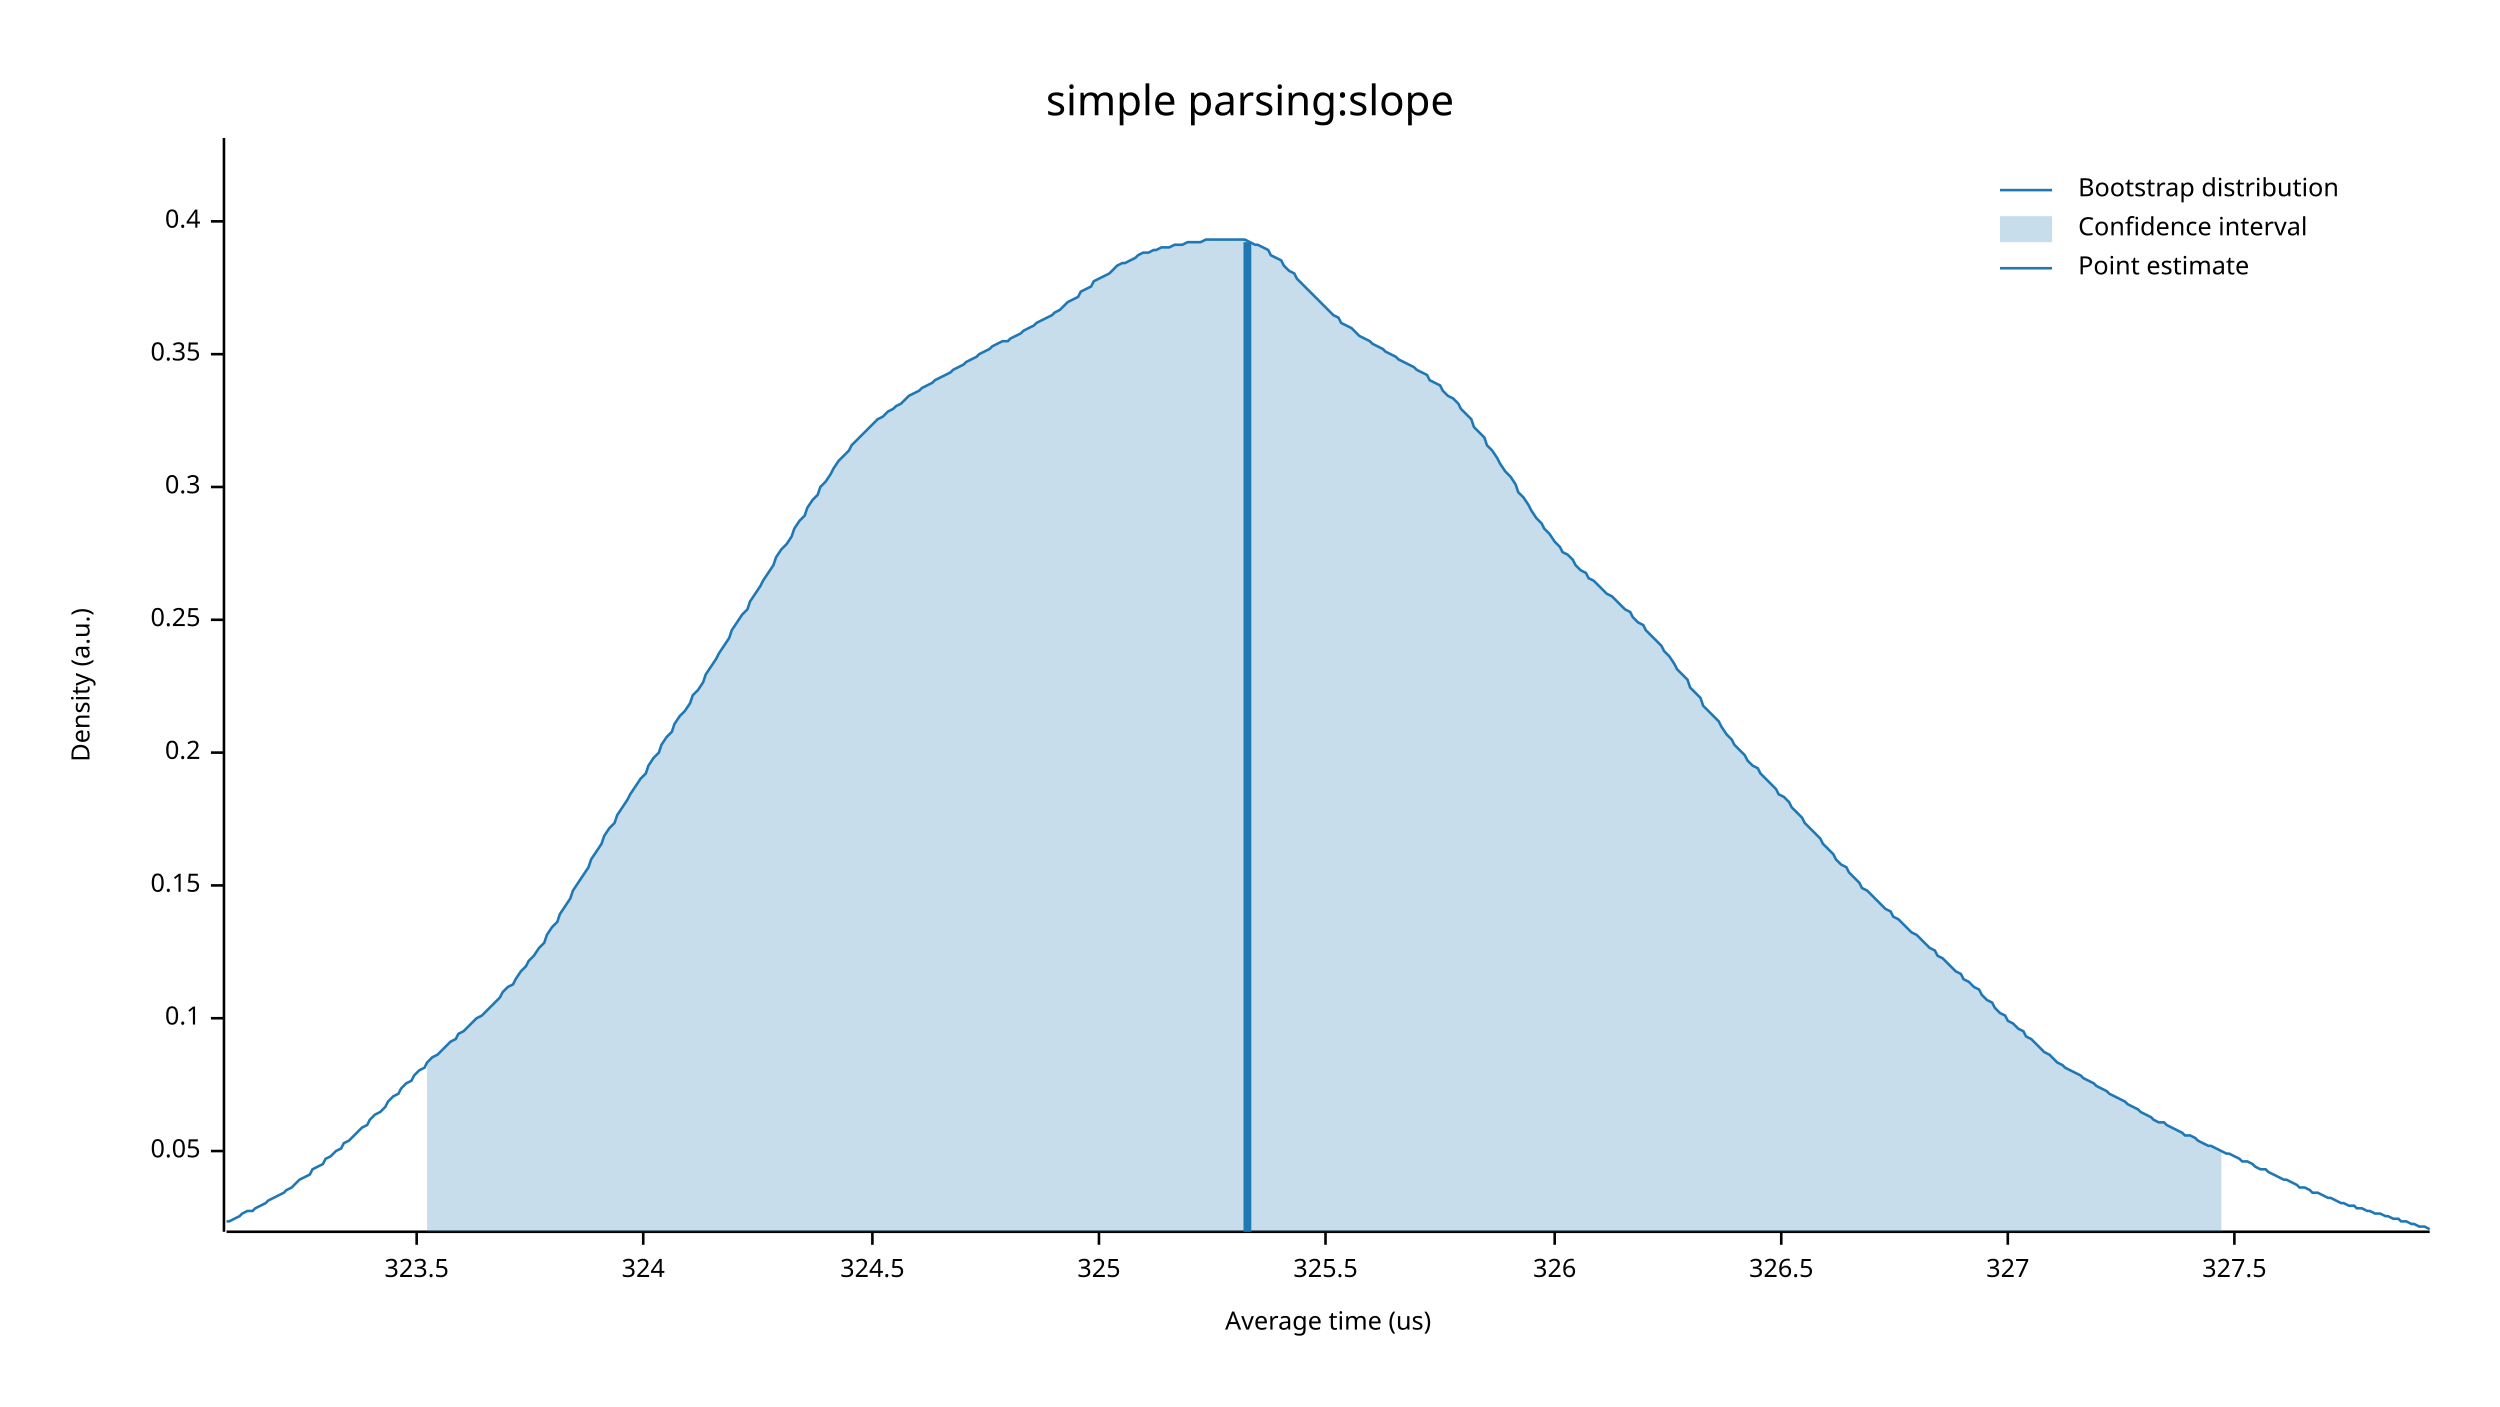
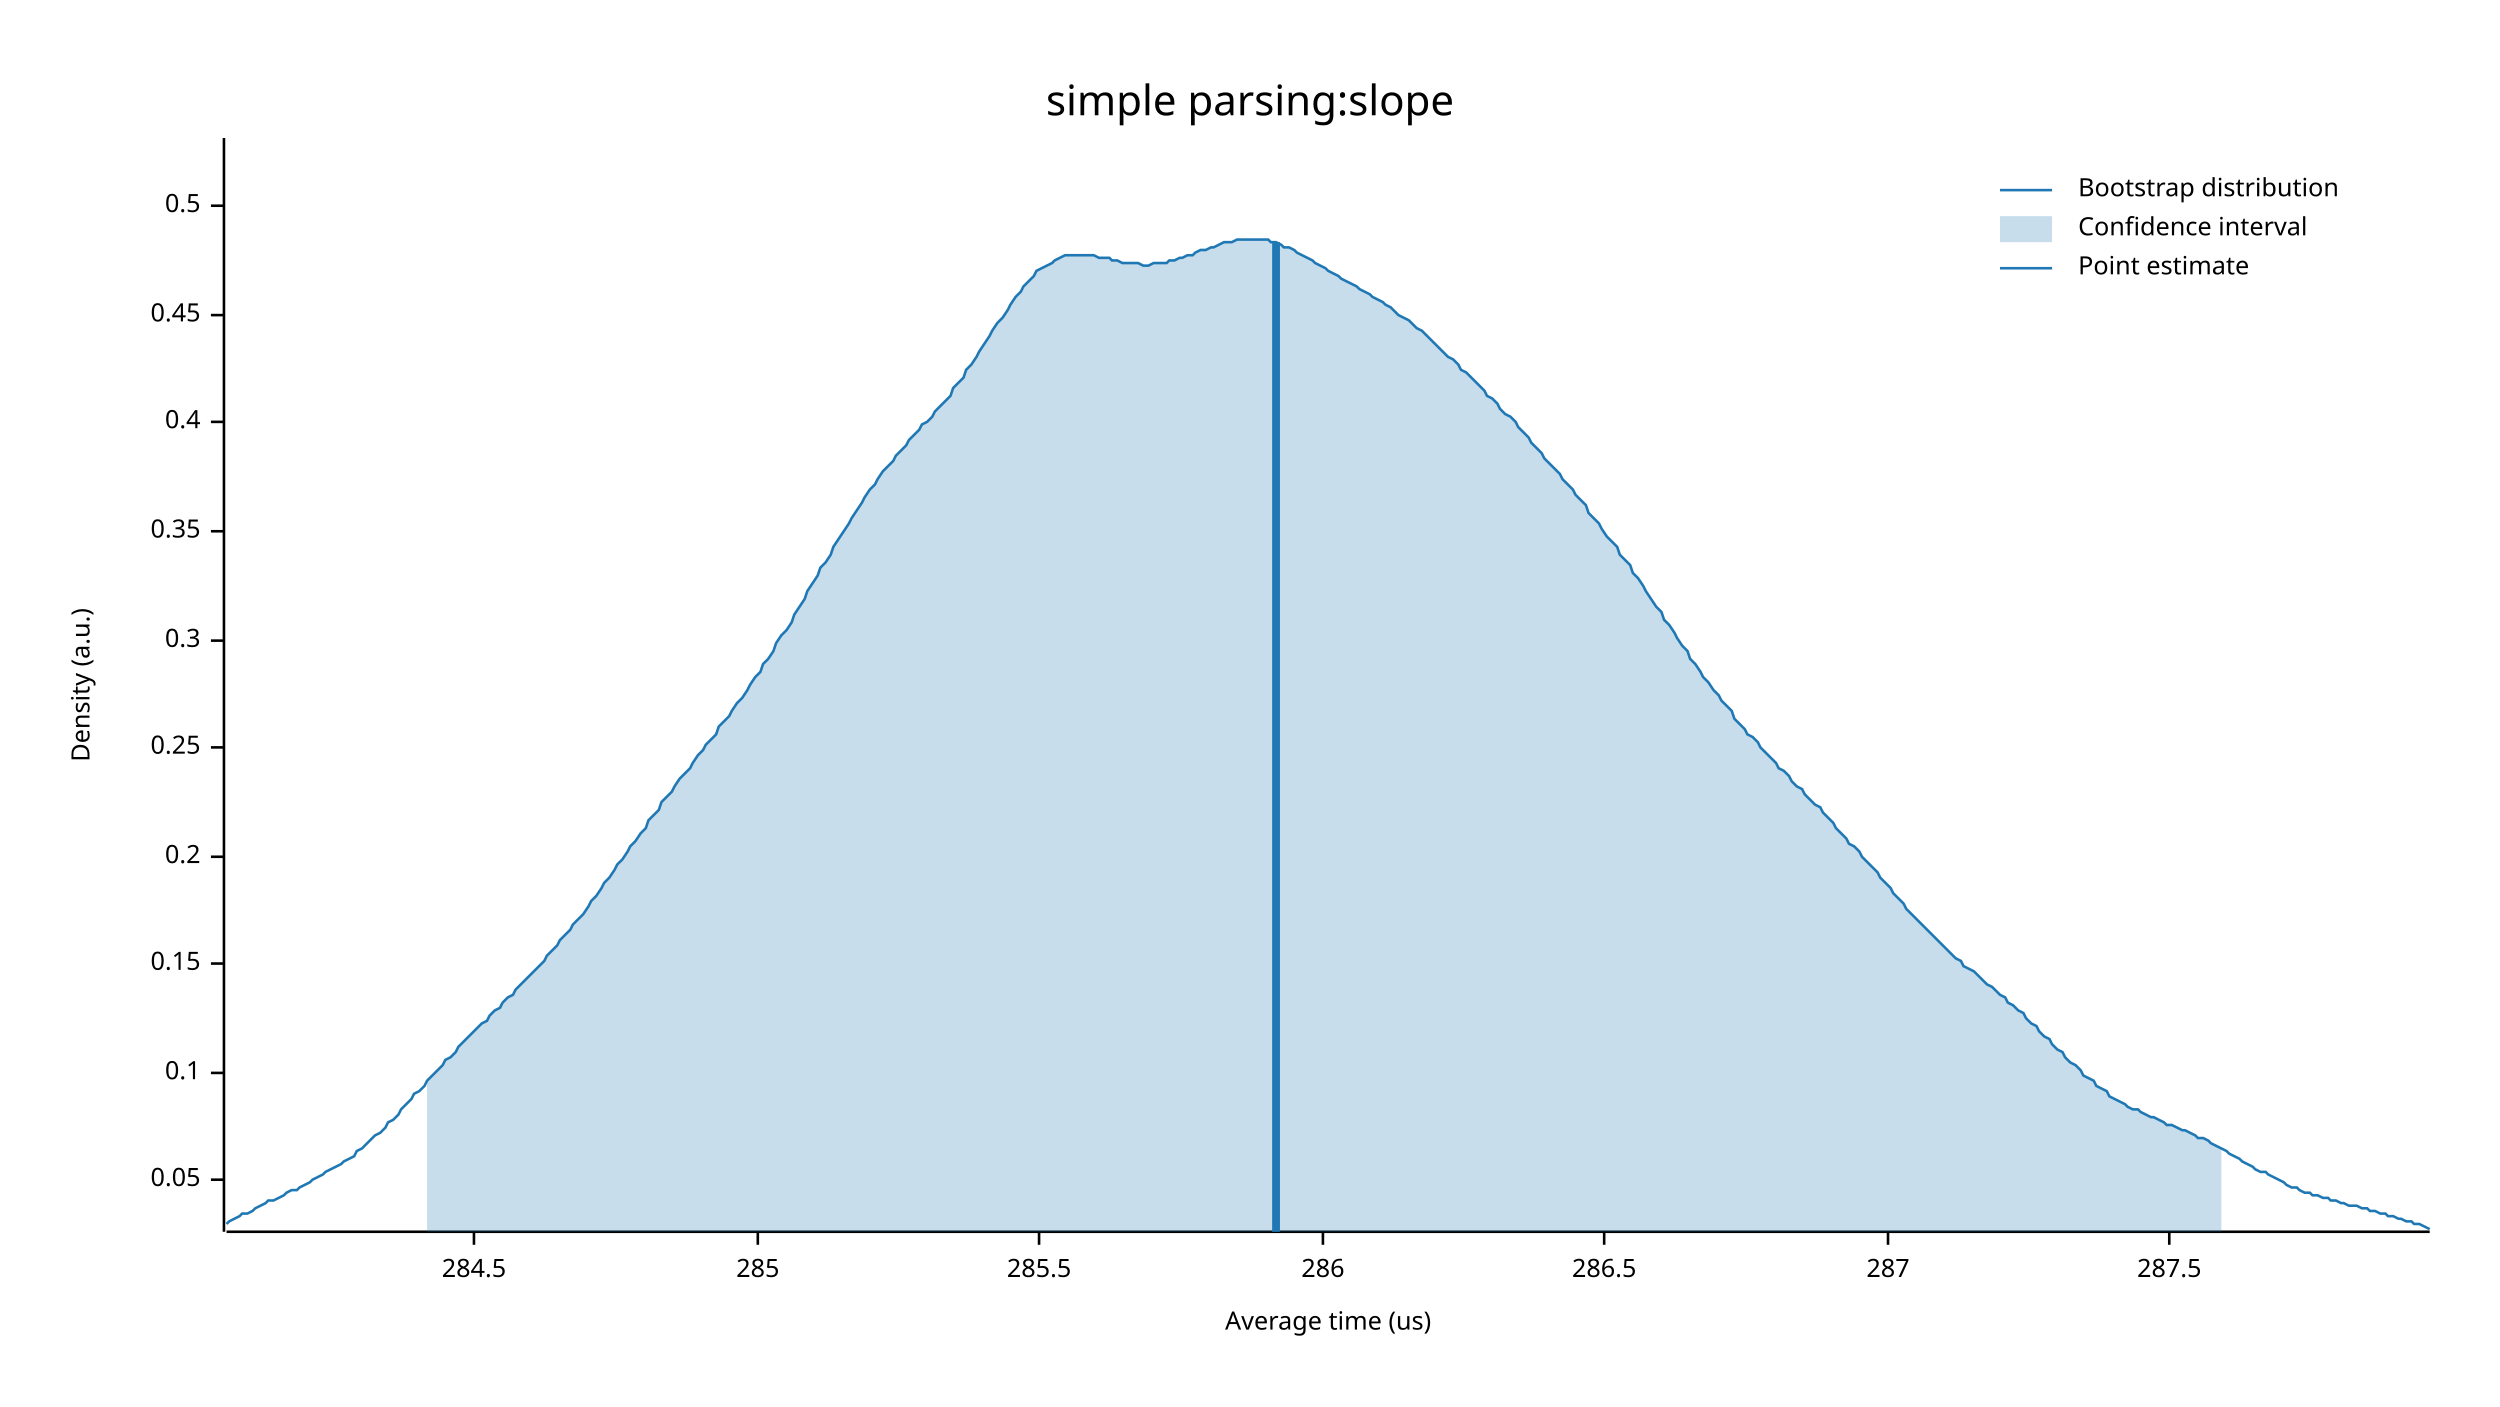
<svg xmlns="http://www.w3.org/2000/svg" width="960" height="540">
  <text x="480" y="32" dy="0.76em" text-anchor="middle" font-family="sans-serif" font-size="16.129" opacity="1" fill="#000000">
simple parsing:slope
</text>
  <text x="27" y="263" dy="0.76em" text-anchor="middle" font-family="sans-serif" font-size="9.677" opacity="1" fill="#000000" transform="rotate(270, 27, 263)">
Density (a.u.)
</text>
  <text x="510" y="513" dy="-0.5ex" text-anchor="middle" font-family="sans-serif" font-size="9.677" opacity="1" fill="#000000">
Average time (us)
</text>
  <polyline fill="none" opacity="1" stroke="#000000" stroke-width="1" points="86,53 86,473 " />
-   <text x="77" y="442" dy="0.5ex" text-anchor="end" font-family="sans-serif" font-size="9.677" opacity="1" fill="#000000">
+   <text x="77" y="453" dy="0.5ex" text-anchor="end" font-family="sans-serif" font-size="9.677" opacity="1" fill="#000000">
0.05
</text>
-   <polyline fill="none" opacity="1" stroke="#000000" stroke-width="1" points="81,442 86,442 " />
-   <text x="77" y="391" dy="0.5ex" text-anchor="end" font-family="sans-serif" font-size="9.677" opacity="1" fill="#000000">
+   <polyline fill="none" opacity="1" stroke="#000000" stroke-width="1" points="81,453 86,453 " />
+   <text x="77" y="412" dy="0.5ex" text-anchor="end" font-family="sans-serif" font-size="9.677" opacity="1" fill="#000000">
0.1
</text>
-   <polyline fill="none" opacity="1" stroke="#000000" stroke-width="1" points="81,391 86,391 " />
-   <text x="77" y="340" dy="0.5ex" text-anchor="end" font-family="sans-serif" font-size="9.677" opacity="1" fill="#000000">
+   <polyline fill="none" opacity="1" stroke="#000000" stroke-width="1" points="81,412 86,412 " />
+   <text x="77" y="370" dy="0.5ex" text-anchor="end" font-family="sans-serif" font-size="9.677" opacity="1" fill="#000000">
0.15
</text>
-   <polyline fill="none" opacity="1" stroke="#000000" stroke-width="1" points="81,340 86,340 " />
-   <text x="77" y="289" dy="0.5ex" text-anchor="end" font-family="sans-serif" font-size="9.677" opacity="1" fill="#000000">
+   <polyline fill="none" opacity="1" stroke="#000000" stroke-width="1" points="81,370 86,370 " />
+   <text x="77" y="329" dy="0.5ex" text-anchor="end" font-family="sans-serif" font-size="9.677" opacity="1" fill="#000000">
0.2
</text>
-   <polyline fill="none" opacity="1" stroke="#000000" stroke-width="1" points="81,289 86,289 " />
-   <text x="77" y="238" dy="0.5ex" text-anchor="end" font-family="sans-serif" font-size="9.677" opacity="1" fill="#000000">
+   <polyline fill="none" opacity="1" stroke="#000000" stroke-width="1" points="81,329 86,329 " />
+   <text x="77" y="287" dy="0.5ex" text-anchor="end" font-family="sans-serif" font-size="9.677" opacity="1" fill="#000000">
0.25
</text>
-   <polyline fill="none" opacity="1" stroke="#000000" stroke-width="1" points="81,238 86,238 " />
-   <text x="77" y="187" dy="0.5ex" text-anchor="end" font-family="sans-serif" font-size="9.677" opacity="1" fill="#000000">
+   <polyline fill="none" opacity="1" stroke="#000000" stroke-width="1" points="81,287 86,287 " />
+   <text x="77" y="246" dy="0.5ex" text-anchor="end" font-family="sans-serif" font-size="9.677" opacity="1" fill="#000000">
0.3
</text>
-   <polyline fill="none" opacity="1" stroke="#000000" stroke-width="1" points="81,187 86,187 " />
-   <text x="77" y="136" dy="0.5ex" text-anchor="end" font-family="sans-serif" font-size="9.677" opacity="1" fill="#000000">
+   <polyline fill="none" opacity="1" stroke="#000000" stroke-width="1" points="81,246 86,246 " />
+   <text x="77" y="204" dy="0.5ex" text-anchor="end" font-family="sans-serif" font-size="9.677" opacity="1" fill="#000000">
0.35
</text>
-   <polyline fill="none" opacity="1" stroke="#000000" stroke-width="1" points="81,136 86,136 " />
-   <text x="77" y="85" dy="0.5ex" text-anchor="end" font-family="sans-serif" font-size="9.677" opacity="1" fill="#000000">
+   <polyline fill="none" opacity="1" stroke="#000000" stroke-width="1" points="81,204 86,204 " />
+   <text x="77" y="162" dy="0.5ex" text-anchor="end" font-family="sans-serif" font-size="9.677" opacity="1" fill="#000000">
0.4
</text>
-   <polyline fill="none" opacity="1" stroke="#000000" stroke-width="1" points="81,85 86,85 " />
+   <polyline fill="none" opacity="1" stroke="#000000" stroke-width="1" points="81,162 86,162 " />
+   <text x="77" y="121" dy="0.5ex" text-anchor="end" font-family="sans-serif" font-size="9.677" opacity="1" fill="#000000">
+ 0.45
+ </text>
+   <polyline fill="none" opacity="1" stroke="#000000" stroke-width="1" points="81,121 86,121 " />
+   <text x="77" y="79" dy="0.5ex" text-anchor="end" font-family="sans-serif" font-size="9.677" opacity="1" fill="#000000">
+ 0.5
+ </text>
+   <polyline fill="none" opacity="1" stroke="#000000" stroke-width="1" points="81,79 86,79 " />
  <polyline fill="none" opacity="1" stroke="#000000" stroke-width="1" points="87,473 933,473 " />
-   <text x="160" y="483" dy="0.76em" text-anchor="middle" font-family="sans-serif" font-size="9.677" opacity="1" fill="#000000">
- 323.5
+   <text x="182" y="483" dy="0.76em" text-anchor="middle" font-family="sans-serif" font-size="9.677" opacity="1" fill="#000000">
+ 284.5
</text>
-   <polyline fill="none" opacity="1" stroke="#000000" stroke-width="1" points="160,473 160,478 " />
-   <text x="247" y="483" dy="0.76em" text-anchor="middle" font-family="sans-serif" font-size="9.677" opacity="1" fill="#000000">
- 324
+   <polyline fill="none" opacity="1" stroke="#000000" stroke-width="1" points="182,473 182,478 " />
+   <text x="291" y="483" dy="0.76em" text-anchor="middle" font-family="sans-serif" font-size="9.677" opacity="1" fill="#000000">
+ 285
</text>
-   <polyline fill="none" opacity="1" stroke="#000000" stroke-width="1" points="247,473 247,478 " />
-   <text x="335" y="483" dy="0.76em" text-anchor="middle" font-family="sans-serif" font-size="9.677" opacity="1" fill="#000000">
- 324.5
+   <polyline fill="none" opacity="1" stroke="#000000" stroke-width="1" points="291,473 291,478 " />
+   <text x="399" y="483" dy="0.76em" text-anchor="middle" font-family="sans-serif" font-size="9.677" opacity="1" fill="#000000">
+ 285.5
</text>
-   <polyline fill="none" opacity="1" stroke="#000000" stroke-width="1" points="335,473 335,478 " />
-   <text x="422" y="483" dy="0.76em" text-anchor="middle" font-family="sans-serif" font-size="9.677" opacity="1" fill="#000000">
- 325
+   <polyline fill="none" opacity="1" stroke="#000000" stroke-width="1" points="399,473 399,478 " />
+   <text x="508" y="483" dy="0.76em" text-anchor="middle" font-family="sans-serif" font-size="9.677" opacity="1" fill="#000000">
+ 286
</text>
-   <polyline fill="none" opacity="1" stroke="#000000" stroke-width="1" points="422,473 422,478 " />
-   <text x="509" y="483" dy="0.76em" text-anchor="middle" font-family="sans-serif" font-size="9.677" opacity="1" fill="#000000">
- 325.5
+   <polyline fill="none" opacity="1" stroke="#000000" stroke-width="1" points="508,473 508,478 " />
+   <text x="616" y="483" dy="0.76em" text-anchor="middle" font-family="sans-serif" font-size="9.677" opacity="1" fill="#000000">
+ 286.5
</text>
-   <polyline fill="none" opacity="1" stroke="#000000" stroke-width="1" points="509,473 509,478 " />
-   <text x="597" y="483" dy="0.76em" text-anchor="middle" font-family="sans-serif" font-size="9.677" opacity="1" fill="#000000">
- 326
+   <polyline fill="none" opacity="1" stroke="#000000" stroke-width="1" points="616,473 616,478 " />
+   <text x="725" y="483" dy="0.76em" text-anchor="middle" font-family="sans-serif" font-size="9.677" opacity="1" fill="#000000">
+ 287
</text>
-   <polyline fill="none" opacity="1" stroke="#000000" stroke-width="1" points="597,473 597,478 " />
-   <text x="684" y="483" dy="0.76em" text-anchor="middle" font-family="sans-serif" font-size="9.677" opacity="1" fill="#000000">
- 326.5
+   <polyline fill="none" opacity="1" stroke="#000000" stroke-width="1" points="725,473 725,478 " />
+   <text x="833" y="483" dy="0.76em" text-anchor="middle" font-family="sans-serif" font-size="9.677" opacity="1" fill="#000000">
+ 287.5
</text>
-   <polyline fill="none" opacity="1" stroke="#000000" stroke-width="1" points="684,473 684,478 " />
-   <text x="771" y="483" dy="0.76em" text-anchor="middle" font-family="sans-serif" font-size="9.677" opacity="1" fill="#000000">
- 327
- </text>
-   <polyline fill="none" opacity="1" stroke="#000000" stroke-width="1" points="771,473 771,478 " />
-   <text x="858" y="483" dy="0.76em" text-anchor="middle" font-family="sans-serif" font-size="9.677" opacity="1" fill="#000000">
- 327.5
- </text>
-   <polyline fill="none" opacity="1" stroke="#000000" stroke-width="1" points="858,473 858,478 " />
-   <polyline fill="none" opacity="1" stroke="#1F78B4" stroke-width="1" points="87,469 88,469 90,468 92,467 93,466 95,465 97,465 98,464 100,463 102,462 103,461 105,460 107,459 109,458 110,457 112,456 114,454 115,453 117,452 119,451 120,449 122,448 124,447 125,445 127,444 129,442 131,441 132,439 134,438 136,436 137,435 139,433 141,432 142,430 144,428 146,427 148,425 149,423 151,421 153,420 154,418 156,416 158,415 159,413 161,411 163,410 164,408 166,406 168,405 170,403 171,402 173,400 175,399 176,397 178,396 180,394 181,393 183,391 185,390 187,388 188,387 190,385 192,383 193,381 195,379 197,378 198,376 200,373 202,371 203,369 205,367 207,364 209,362 210,359 212,356 214,354 215,351 217,348 219,345 220,342 222,339 224,336 226,333 227,330 229,327 231,324 232,321 234,318 236,316 237,313 239,310 241,307 242,305 244,302 246,299 248,297 249,294 251,291 253,289 254,286 256,283 258,281 259,278 261,275 263,273 265,270 266,267 268,265 270,262 271,259 273,256 275,253 276,251 278,248 280,245 281,242 283,239 285,236 287,234 288,231 290,228 292,225 293,223 295,220 297,217 298,214 300,211 302,209 304,206 305,203 307,200 309,198 310,195 312,192 314,190 315,187 317,185 319,182 320,180 322,177 324,175 326,173 327,171 329,169 331,167 332,166 334,164 336,162 337,161 339,160 341,158 343,157 344,156 346,155 348,153 349,152 351,151 353,150 354,149 356,148 358,147 359,146 361,145 363,144 365,143 366,142 368,141 370,140 371,139 373,138 375,137 376,136 378,135 380,134 381,133 383,132 385,131 387,131 388,130 390,129 392,128 393,127 395,126 397,125 398,124 400,123 402,122 404,121 405,120 407,119 409,117 410,116 412,115 414,114 415,112 417,111 419,110 420,108 422,107 424,106 426,105 427,104 429,102 431,101 432,101 434,100 436,99 437,98 439,97 441,97 443,96 444,96 446,95 448,95 449,95 451,94 453,94 454,94 456,93 458,93 459,93 461,93 463,92 465,92 466,92 468,92 470,92 471,92 473,92 475,92 476,92 478,92 480,93 482,94 483,94 485,95 487,96 488,98 490,99 492,100 493,102 495,104 497,105 498,107 500,109 502,111 504,113 505,114 507,116 509,118 510,119 512,121 514,122 515,124 517,125 519,126 521,128 522,129 524,130 526,131 527,132 529,133 531,134 532,135 534,136 536,137 537,138 539,139 541,140 543,141 544,142 546,143 548,144 549,146 551,147 553,148 554,150 556,152 558,153 560,155 561,157 563,159 565,161 566,164 568,166 570,168 571,171 573,173 575,176 576,178 578,181 580,183 582,186 583,189 585,191 587,194 588,196 590,199 592,201 593,203 595,205 597,208 599,210 600,212 602,213 604,215 605,217 607,219 609,220 610,222 612,223 614,225 615,226 617,228 619,229 621,231 622,232 624,234 626,235 627,237 629,239 631,240 632,242 634,244 636,246 638,248 639,250 641,252 643,255 644,257 646,259 648,261 649,264 651,266 653,268 654,271 656,273 658,275 660,277 661,279 663,282 665,284 666,286 668,288 670,290 671,292 673,294 675,295 676,297 678,299 680,301 682,303 683,305 685,306 687,308 688,310 690,312 692,314 693,316 695,318 697,320 699,322 700,324 702,326 704,328 705,330 707,332 709,333 710,335 712,337 714,339 715,341 717,342 719,344 721,346 722,347 724,349 726,350 727,352 729,353 731,355 732,356 734,358 736,359 738,361 739,362 741,364 743,365 744,367 746,368 748,370 749,371 751,373 753,374 754,376 756,377 758,379 760,380 761,382 763,384 765,385 766,387 768,389 770,390 771,392 773,393 775,395 777,396 778,398 780,399 782,401 783,402 785,404 787,405 788,406 790,408 792,409 793,410 795,411 797,412 799,413 800,414 802,415 804,416 805,417 807,418 809,419 810,420 812,421 814,422 816,423 817,424 819,425 821,426 822,427 824,428 826,429 827,430 829,431 831,431 832,432 834,433 836,434 838,435 839,436 841,436 843,437 844,438 846,439 848,440 849,440 851,441 853,442 855,443 856,443 858,444 860,445 861,446 863,446 865,447 866,448 868,449 870,449 871,450 873,451 875,452 877,453 878,453 880,454 882,455 883,456 885,456 887,457 888,458 890,458 892,459 894,460 895,460 897,461 899,462 900,462 902,463 904,463 905,464 907,464 909,465 910,465 912,466 914,466 916,467 917,467 919,468 921,468 922,469 924,469 926,470 927,470 929,471 931,471 933,472 " />
-   <polygon opacity="0.25" fill="#1F78B4" points="164,408 166,406 168,405 170,403 171,402 173,400 175,399 176,397 178,396 180,394 181,393 183,391 185,390 187,388 188,387 190,385 192,383 193,381 195,379 197,378 198,376 200,373 202,371 203,369 205,367 207,364 209,362 210,359 212,356 214,354 215,351 217,348 219,345 220,342 222,339 224,336 226,333 227,330 229,327 231,324 232,321 234,318 236,316 237,313 239,310 241,307 242,305 244,302 246,299 248,297 249,294 251,291 253,289 254,286 256,283 258,281 259,278 261,275 263,273 265,270 266,267 268,265 270,262 271,259 273,256 275,253 276,251 278,248 280,245 281,242 283,239 285,236 287,234 288,231 290,228 292,225 293,223 295,220 297,217 298,214 300,211 302,209 304,206 305,203 307,200 309,198 310,195 312,192 314,190 315,187 317,185 319,182 320,180 322,177 324,175 326,173 327,171 329,169 331,167 332,166 334,164 336,162 337,161 339,160 341,158 343,157 344,156 346,155 348,153 349,152 351,151 353,150 354,149 356,148 358,147 359,146 361,145 363,144 365,143 366,142 368,141 370,140 371,139 373,138 375,137 376,136 378,135 380,134 381,133 383,132 385,131 387,131 388,130 390,129 392,128 393,127 395,126 397,125 398,124 400,123 402,122 404,121 405,120 407,119 409,117 410,116 412,115 414,114 415,112 417,111 419,110 420,108 422,107 424,106 426,105 427,104 429,102 431,101 432,101 434,100 436,99 437,98 439,97 441,97 443,96 444,96 446,95 448,95 449,95 451,94 453,94 454,94 456,93 458,93 459,93 461,93 463,92 465,92 466,92 468,92 470,92 471,92 473,92 475,92 476,92 478,92 480,93 482,94 483,94 485,95 487,96 488,98 490,99 492,100 493,102 495,104 497,105 498,107 500,109 502,111 504,113 505,114 507,116 509,118 510,119 512,121 514,122 515,124 517,125 519,126 521,128 522,129 524,130 526,131 527,132 529,133 531,134 532,135 534,136 536,137 537,138 539,139 541,140 543,141 544,142 546,143 548,144 549,146 551,147 553,148 554,150 556,152 558,153 560,155 561,157 563,159 565,161 566,164 568,166 570,168 571,171 573,173 575,176 576,178 578,181 580,183 582,186 583,189 585,191 587,194 588,196 590,199 592,201 593,203 595,205 597,208 599,210 600,212 602,213 604,215 605,217 607,219 609,220 610,222 612,223 614,225 615,226 617,228 619,229 621,231 622,232 624,234 626,235 627,237 629,239 631,240 632,242 634,244 636,246 638,248 639,250 641,252 643,255 644,257 646,259 648,261 649,264 651,266 653,268 654,271 656,273 658,275 660,277 661,279 663,282 665,284 666,286 668,288 670,290 671,292 673,294 675,295 676,297 678,299 680,301 682,303 683,305 685,306 687,308 688,310 690,312 692,314 693,316 695,318 697,320 699,322 700,324 702,326 704,328 705,330 707,332 709,333 710,335 712,337 714,339 715,341 717,342 719,344 721,346 722,347 724,349 726,350 727,352 729,353 731,355 732,356 734,358 736,359 738,361 739,362 741,364 743,365 744,367 746,368 748,370 749,371 751,373 753,374 754,376 756,377 758,379 760,380 761,382 763,384 765,385 766,387 768,389 770,390 771,392 773,393 775,395 777,396 778,398 780,399 782,401 783,402 785,404 787,405 788,406 790,408 792,409 793,410 795,411 797,412 799,413 800,414 802,415 804,416 805,417 807,418 809,419 810,420 812,421 814,422 816,423 817,424 819,425 821,426 822,427 824,428 826,429 827,430 829,431 831,431 832,432 834,433 836,434 838,435 839,436 841,436 843,437 844,438 846,439 848,440 849,440 851,441 853,442 853,473 164,473 " />
-   <polyline fill="none" opacity="1" stroke="#1F78B4" stroke-width="3" points="479,473 479,93 " />
+   <polyline fill="none" opacity="1" stroke="#000000" stroke-width="1" points="833,473 833,478 " />
+   <polyline fill="none" opacity="1" stroke="#1F78B4" stroke-width="1" points="87,470 88,469 90,468 92,467 93,466 95,466 97,465 98,464 100,463 102,462 103,461 105,461 107,460 109,459 110,458 112,457 114,457 115,456 117,455 119,454 120,453 122,452 124,451 125,450 127,449 129,448 131,447 132,446 134,445 136,444 137,442 139,441 141,439 142,438 144,436 146,435 148,433 149,431 151,430 153,428 154,426 156,424 158,422 159,420 161,419 163,417 164,415 166,413 168,411 170,409 171,407 173,406 175,404 176,402 178,400 180,398 181,397 183,395 185,393 187,392 188,390 190,388 192,387 193,385 195,383 197,382 198,380 200,378 202,376 203,375 205,373 207,371 209,369 210,367 212,365 214,363 215,361 217,359 219,357 220,355 222,353 224,351 226,348 227,346 229,344 231,341 232,339 234,337 236,334 237,332 239,330 241,327 242,325 244,323 246,320 248,318 249,315 251,313 253,311 254,308 256,306 258,304 259,302 261,299 263,297 265,295 266,293 268,290 270,288 271,286 273,284 275,282 276,279 278,277 280,275 281,273 283,270 285,268 287,265 288,263 290,260 292,258 293,255 295,253 297,250 298,247 300,244 302,242 304,239 305,236 307,233 309,230 310,227 312,224 314,221 315,218 317,216 319,213 320,210 322,207 324,204 326,201 327,199 329,196 331,193 332,191 334,188 336,186 337,184 339,181 341,179 343,177 344,175 346,173 348,171 349,169 351,167 353,165 354,163 356,162 358,160 359,158 361,156 363,154 365,152 366,149 368,147 370,145 371,142 373,140 375,137 376,135 378,132 380,129 381,127 383,124 385,122 387,119 388,117 390,114 392,112 393,110 395,108 397,106 398,104 400,103 402,102 404,101 405,100 407,99 409,98 410,98 412,98 414,98 415,98 417,98 419,98 420,98 422,99 424,99 426,99 427,100 429,100 431,101 432,101 434,101 436,101 437,101 439,102 441,102 443,101 444,101 446,101 448,101 449,100 451,100 453,99 454,99 456,98 458,98 459,97 461,96 463,96 465,95 466,95 468,94 470,93 471,93 473,93 475,92 476,92 478,92 480,92 482,92 483,92 485,92 487,92 488,93 490,93 492,94 493,95 495,95 497,96 498,97 500,98 502,99 504,100 505,101 507,102 509,103 510,104 512,105 514,106 515,107 517,108 519,109 521,110 522,111 524,112 526,113 527,114 529,115 531,116 532,117 534,118 536,120 537,121 539,122 541,123 543,125 544,126 546,127 548,129 549,130 551,132 553,134 554,135 556,137 558,138 560,140 561,142 563,143 565,145 566,146 568,148 570,150 571,152 573,153 575,155 576,157 578,159 580,160 582,162 583,164 585,166 587,168 588,170 590,172 592,174 593,176 595,178 597,180 599,182 600,184 602,186 604,188 605,190 607,192 609,194 610,197 612,199 614,201 615,203 617,206 619,208 621,210 622,213 624,215 626,217 627,220 629,222 631,225 632,227 634,230 636,233 638,235 639,238 641,240 643,243 644,245 646,248 648,250 649,253 651,255 653,258 654,260 656,262 658,265 660,267 661,269 663,271 665,273 666,276 668,278 670,280 671,282 673,283 675,285 676,287 678,289 680,291 682,293 683,295 685,296 687,298 688,300 690,302 692,303 693,305 695,307 697,309 699,310 700,312 702,314 704,316 705,318 707,320 709,322 710,324 712,325 714,327 715,329 717,331 719,333 721,335 722,337 724,339 726,341 727,343 729,345 731,347 732,349 734,351 736,353 738,355 739,356 741,358 743,360 744,361 746,363 748,365 749,366 751,368 753,369 754,371 756,372 758,373 760,375 761,376 763,378 765,379 766,380 768,382 770,383 771,385 773,386 775,388 777,389 778,391 780,393 782,394 783,396 785,398 787,399 788,401 790,403 792,404 793,406 795,408 797,409 799,411 800,413 802,414 804,415 805,417 807,418 809,419 810,421 812,422 814,423 816,424 817,425 819,426 821,426 822,427 824,428 826,429 827,429 829,430 831,431 832,432 834,432 836,433 838,434 839,434 841,435 843,436 844,437 846,437 848,438 849,439 851,440 853,441 855,442 856,443 858,444 860,445 861,446 863,447 865,448 866,449 868,450 870,450 871,451 873,452 875,453 877,454 878,455 880,456 882,456 883,457 885,458 887,458 888,459 890,459 892,460 894,460 895,461 897,461 899,462 900,462 902,463 904,463 905,463 907,464 909,464 910,465 912,465 914,466 916,466 917,467 919,467 921,468 922,468 924,469 926,469 927,470 929,470 931,471 933,472 " />
+   <polygon opacity="0.25" fill="#1F78B4" points="164,415 166,413 168,411 170,409 171,407 173,406 175,404 176,402 178,400 180,398 181,397 183,395 185,393 187,392 188,390 190,388 192,387 193,385 195,383 197,382 198,380 200,378 202,376 203,375 205,373 207,371 209,369 210,367 212,365 214,363 215,361 217,359 219,357 220,355 222,353 224,351 226,348 227,346 229,344 231,341 232,339 234,337 236,334 237,332 239,330 241,327 242,325 244,323 246,320 248,318 249,315 251,313 253,311 254,308 256,306 258,304 259,302 261,299 263,297 265,295 266,293 268,290 270,288 271,286 273,284 275,282 276,279 278,277 280,275 281,273 283,270 285,268 287,265 288,263 290,260 292,258 293,255 295,253 297,250 298,247 300,244 302,242 304,239 305,236 307,233 309,230 310,227 312,224 314,221 315,218 317,216 319,213 320,210 322,207 324,204 326,201 327,199 329,196 331,193 332,191 334,188 336,186 337,184 339,181 341,179 343,177 344,175 346,173 348,171 349,169 351,167 353,165 354,163 356,162 358,160 359,158 361,156 363,154 365,152 366,149 368,147 370,145 371,142 373,140 375,137 376,135 378,132 380,129 381,127 383,124 385,122 387,119 388,117 390,114 392,112 393,110 395,108 397,106 398,104 400,103 402,102 404,101 405,100 407,99 409,98 410,98 412,98 414,98 415,98 417,98 419,98 420,98 422,99 424,99 426,99 427,100 429,100 431,101 432,101 434,101 436,101 437,101 439,102 441,102 443,101 444,101 446,101 448,101 449,100 451,100 453,99 454,99 456,98 458,98 459,97 461,96 463,96 465,95 466,95 468,94 470,93 471,93 473,93 475,92 476,92 478,92 480,92 482,92 483,92 485,92 487,92 488,93 490,93 492,94 493,95 495,95 497,96 498,97 500,98 502,99 504,100 505,101 507,102 509,103 510,104 512,105 514,106 515,107 517,108 519,109 521,110 522,111 524,112 526,113 527,114 529,115 531,116 532,117 534,118 536,120 537,121 539,122 541,123 543,125 544,126 546,127 548,129 549,130 551,132 553,134 554,135 556,137 558,138 560,140 561,142 563,143 565,145 566,146 568,148 570,150 571,152 573,153 575,155 576,157 578,159 580,160 582,162 583,164 585,166 587,168 588,170 590,172 592,174 593,176 595,178 597,180 599,182 600,184 602,186 604,188 605,190 607,192 609,194 610,197 612,199 614,201 615,203 617,206 619,208 621,210 622,213 624,215 626,217 627,220 629,222 631,225 632,227 634,230 636,233 638,235 639,238 641,240 643,243 644,245 646,248 648,250 649,253 651,255 653,258 654,260 656,262 658,265 660,267 661,269 663,271 665,273 666,276 668,278 670,280 671,282 673,283 675,285 676,287 678,289 680,291 682,293 683,295 685,296 687,298 688,300 690,302 692,303 693,305 695,307 697,309 699,310 700,312 702,314 704,316 705,318 707,320 709,322 710,324 712,325 714,327 715,329 717,331 719,333 721,335 722,337 724,339 726,341 727,343 729,345 731,347 732,349 734,351 736,353 738,355 739,356 741,358 743,360 744,361 746,363 748,365 749,366 751,368 753,369 754,371 756,372 758,373 760,375 761,376 763,378 765,379 766,380 768,382 770,383 771,385 773,386 775,388 777,389 778,391 780,393 782,394 783,396 785,398 787,399 788,401 790,403 792,404 793,406 795,408 797,409 799,411 800,413 802,414 804,415 805,417 807,418 809,419 810,421 812,422 814,423 816,424 817,425 819,426 821,426 822,427 824,428 826,429 827,429 829,430 831,431 832,432 834,432 836,433 838,434 839,434 841,435 843,436 844,437 846,437 848,438 849,439 851,440 853,441 853,473 164,473 " />
+   <polyline fill="none" opacity="1" stroke="#1F78B4" stroke-width="3" points="490,473 490,93 " />
  <text x="798" y="68" dy="0.76em" text-anchor="start" font-family="sans-serif" font-size="9.677" opacity="1" fill="#000000">
Bootstrap distribution
</text>
  <text x="798" y="83" dy="0.76em" text-anchor="start" font-family="sans-serif" font-size="9.677" opacity="1" fill="#000000">
Confidence interval
</text>
  <text x="798" y="98" dy="0.76em" text-anchor="start" font-family="sans-serif" font-size="9.677" opacity="1" fill="#000000">
Point estimate
</text>
  <polyline fill="none" opacity="1" stroke="#1F78B4" stroke-width="1" points="768,73 788,73 " />
  <rect x="768" y="83" width="20" height="10" opacity="0.25" fill="#1F78B4" stroke="none" />
  <polyline fill="none" opacity="1" stroke="#1F78B4" stroke-width="1" points="768,103 788,103 " />
</svg>
